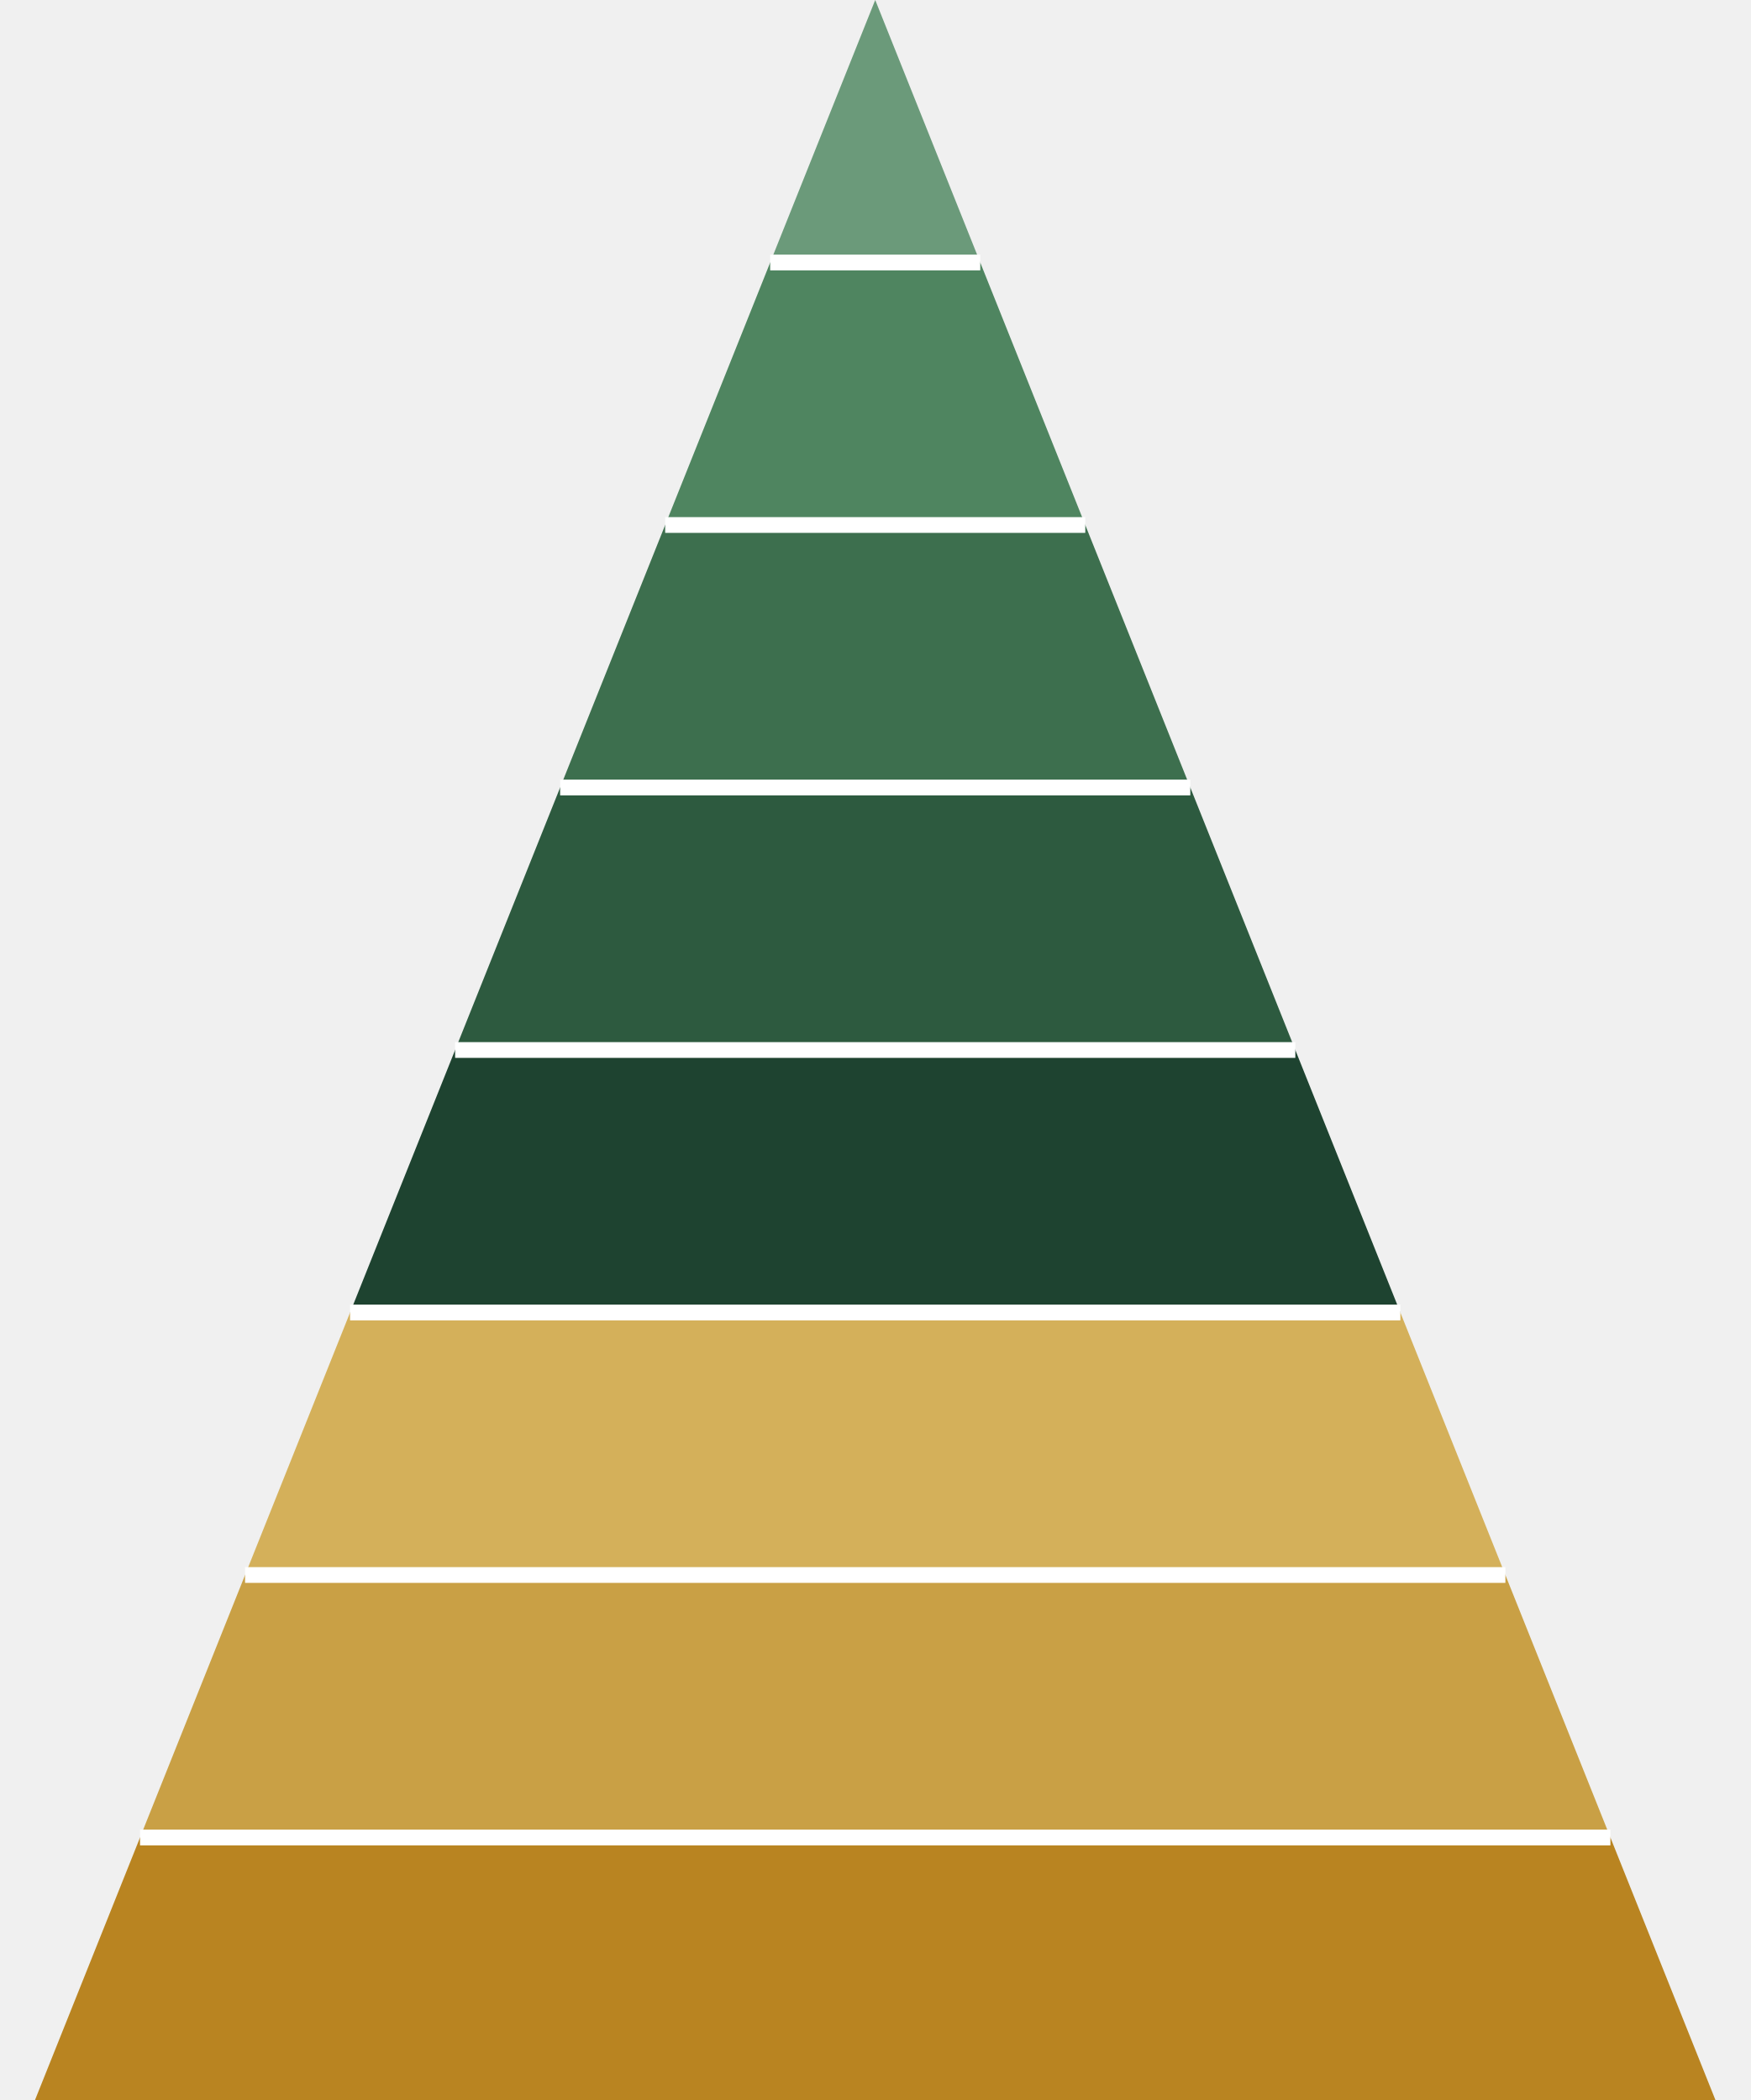
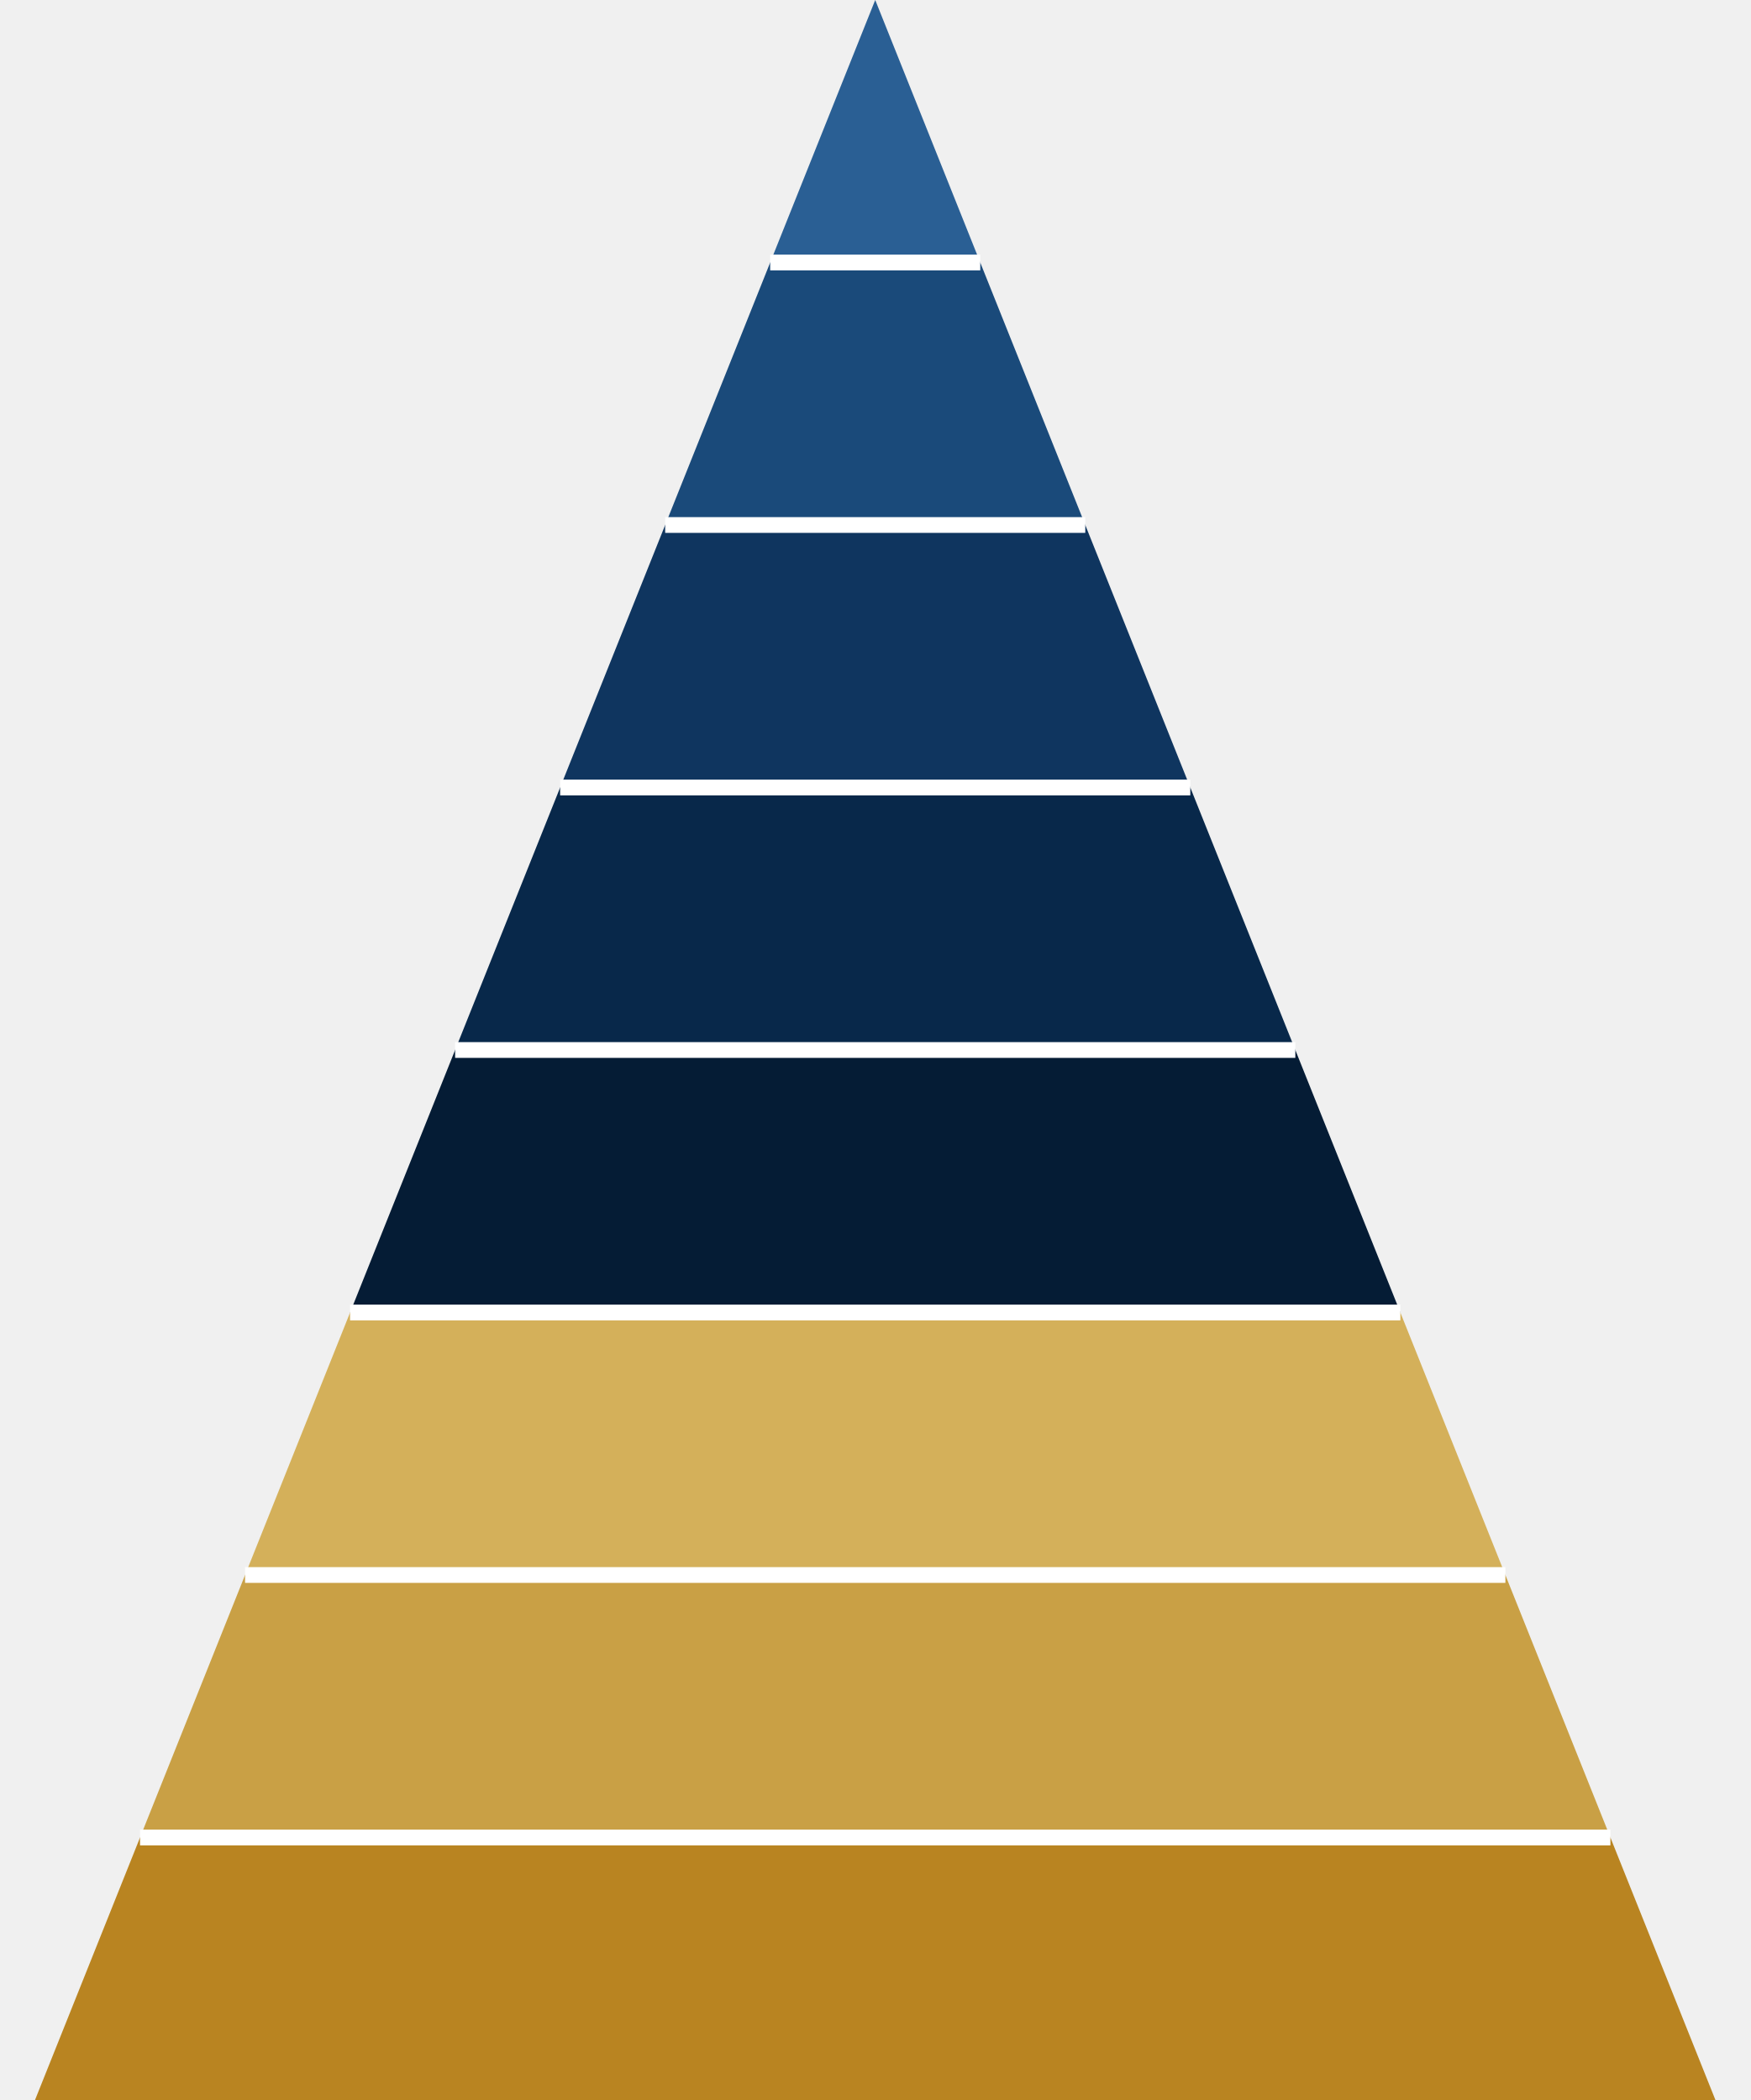
<svg xmlns="http://www.w3.org/2000/svg" viewBox="0 0 100 120" role="img">
-   <polygon points="50,0 56,15 44,15" fill="#6b9a7a" />
-   <polygon points="44,15 56,15 62,30 38,30" fill="#4f8560" />
-   <polygon points="38,30 62,30 68,45 32,45" fill="#3d6f4e" />
-   <polygon points="32,45 68,45 74,60 26,60" fill="#2d5a3f" />
-   <polygon points="26,60 74,60 80,75 20,75" fill="#1e4330" />
+   <polygon points="50,0 56,15 44,15" fill="#2a5f94" />
+   <polygon points="44,15 56,15 62,30 38,30" fill="#1a4a7a" />
+   <polygon points="38,30 62,30 68,45 32,45" fill="#0f355f" />
+   <polygon points="32,45 68,45 74,60 26,60" fill="#08284a" />
+   <polygon points="26,60 74,60 80,75 20,75" fill="#051c35" />
  <polygon points="20,75 80,75 86,90 14,90" fill="#d4b05a" />
  <polygon points="14,90 86,90 92,105 8,105" fill="#c9a045" />
  <polygon points="8,105 92,105 98,120 2,120" fill="#b98421" />
  <g stroke="#ffffff" stroke-width="0.9">
    <line x1="44" y1="15" x2="56" y2="15" />
    <line x1="38" y1="30" x2="62" y2="30" />
    <line x1="32" y1="45" x2="68" y2="45" />
    <line x1="26" y1="60" x2="74" y2="60" />
    <line x1="20" y1="75" x2="80" y2="75" />
    <line x1="14" y1="90" x2="86" y2="90" />
    <line x1="8" y1="105" x2="92" y2="105" />
  </g>
</svg>
